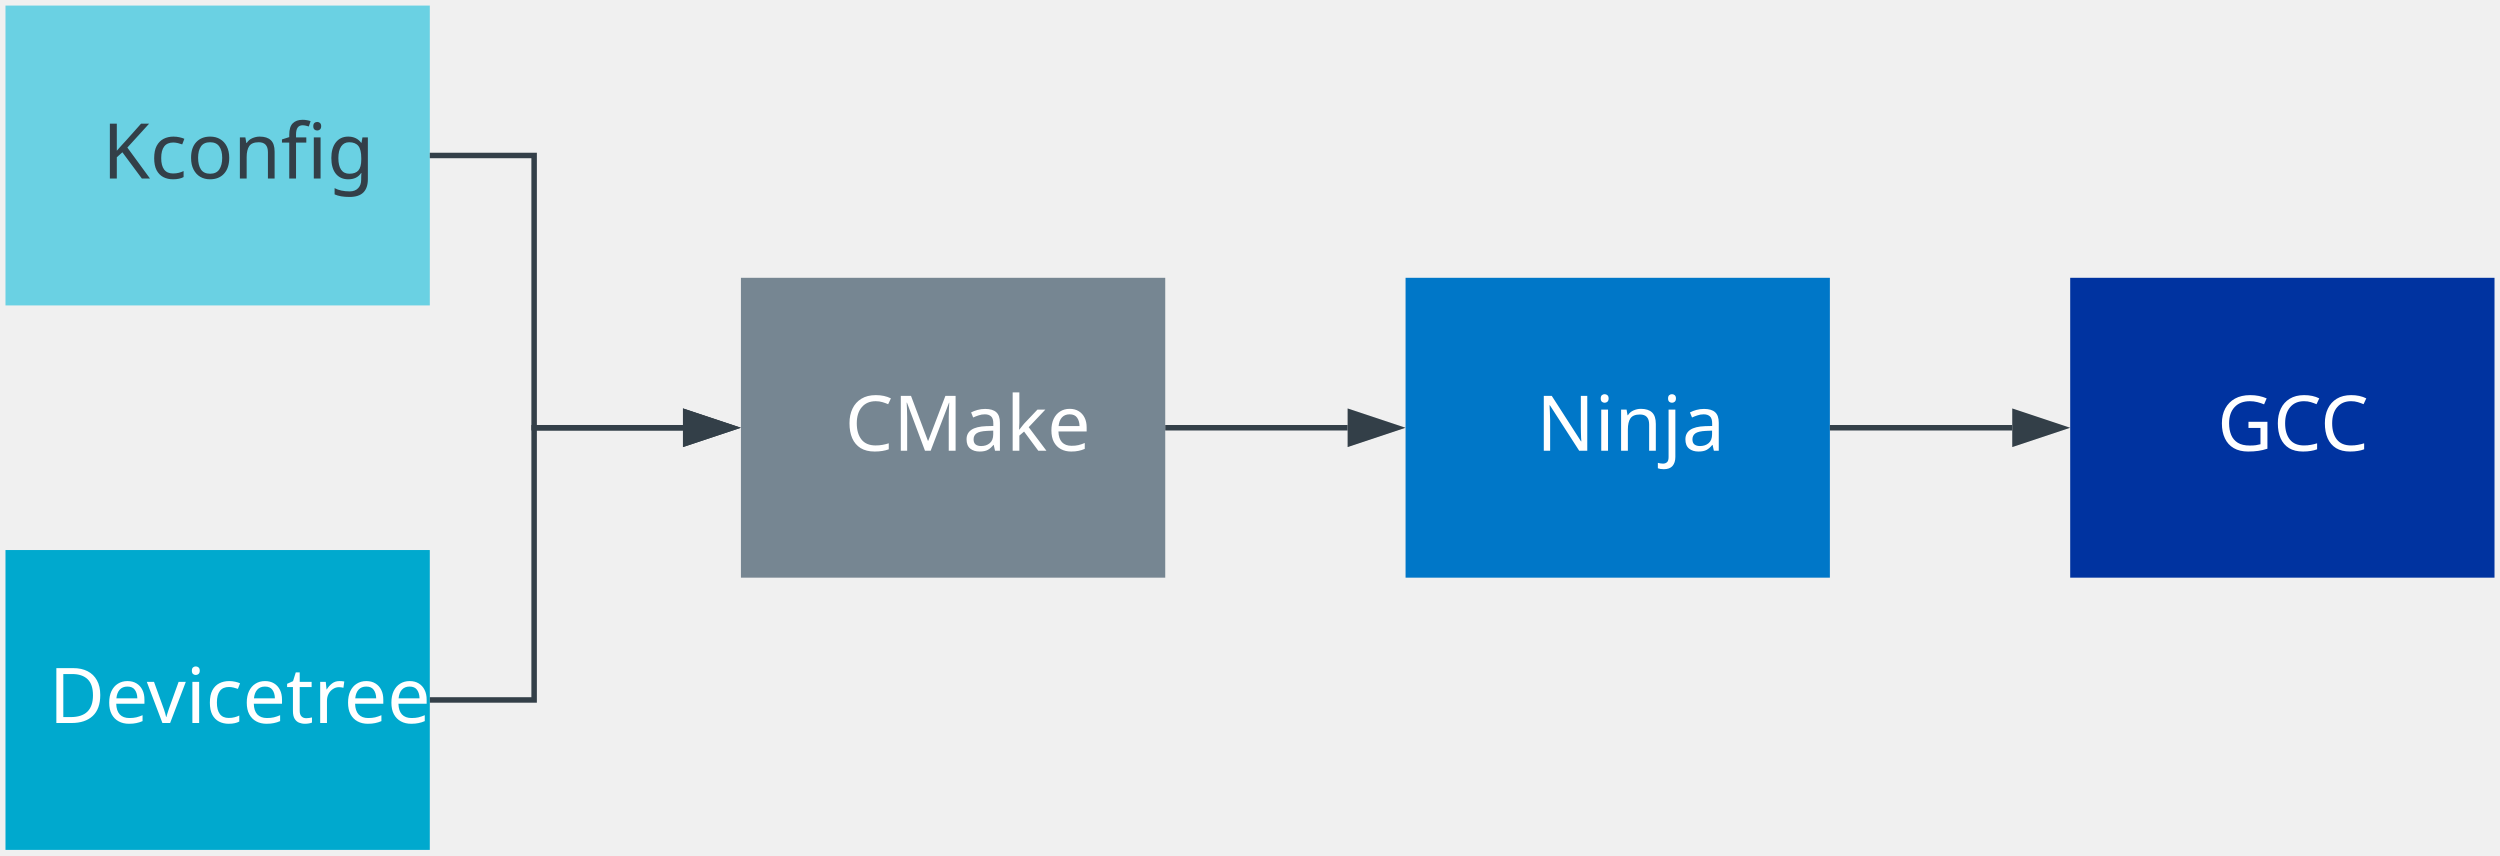
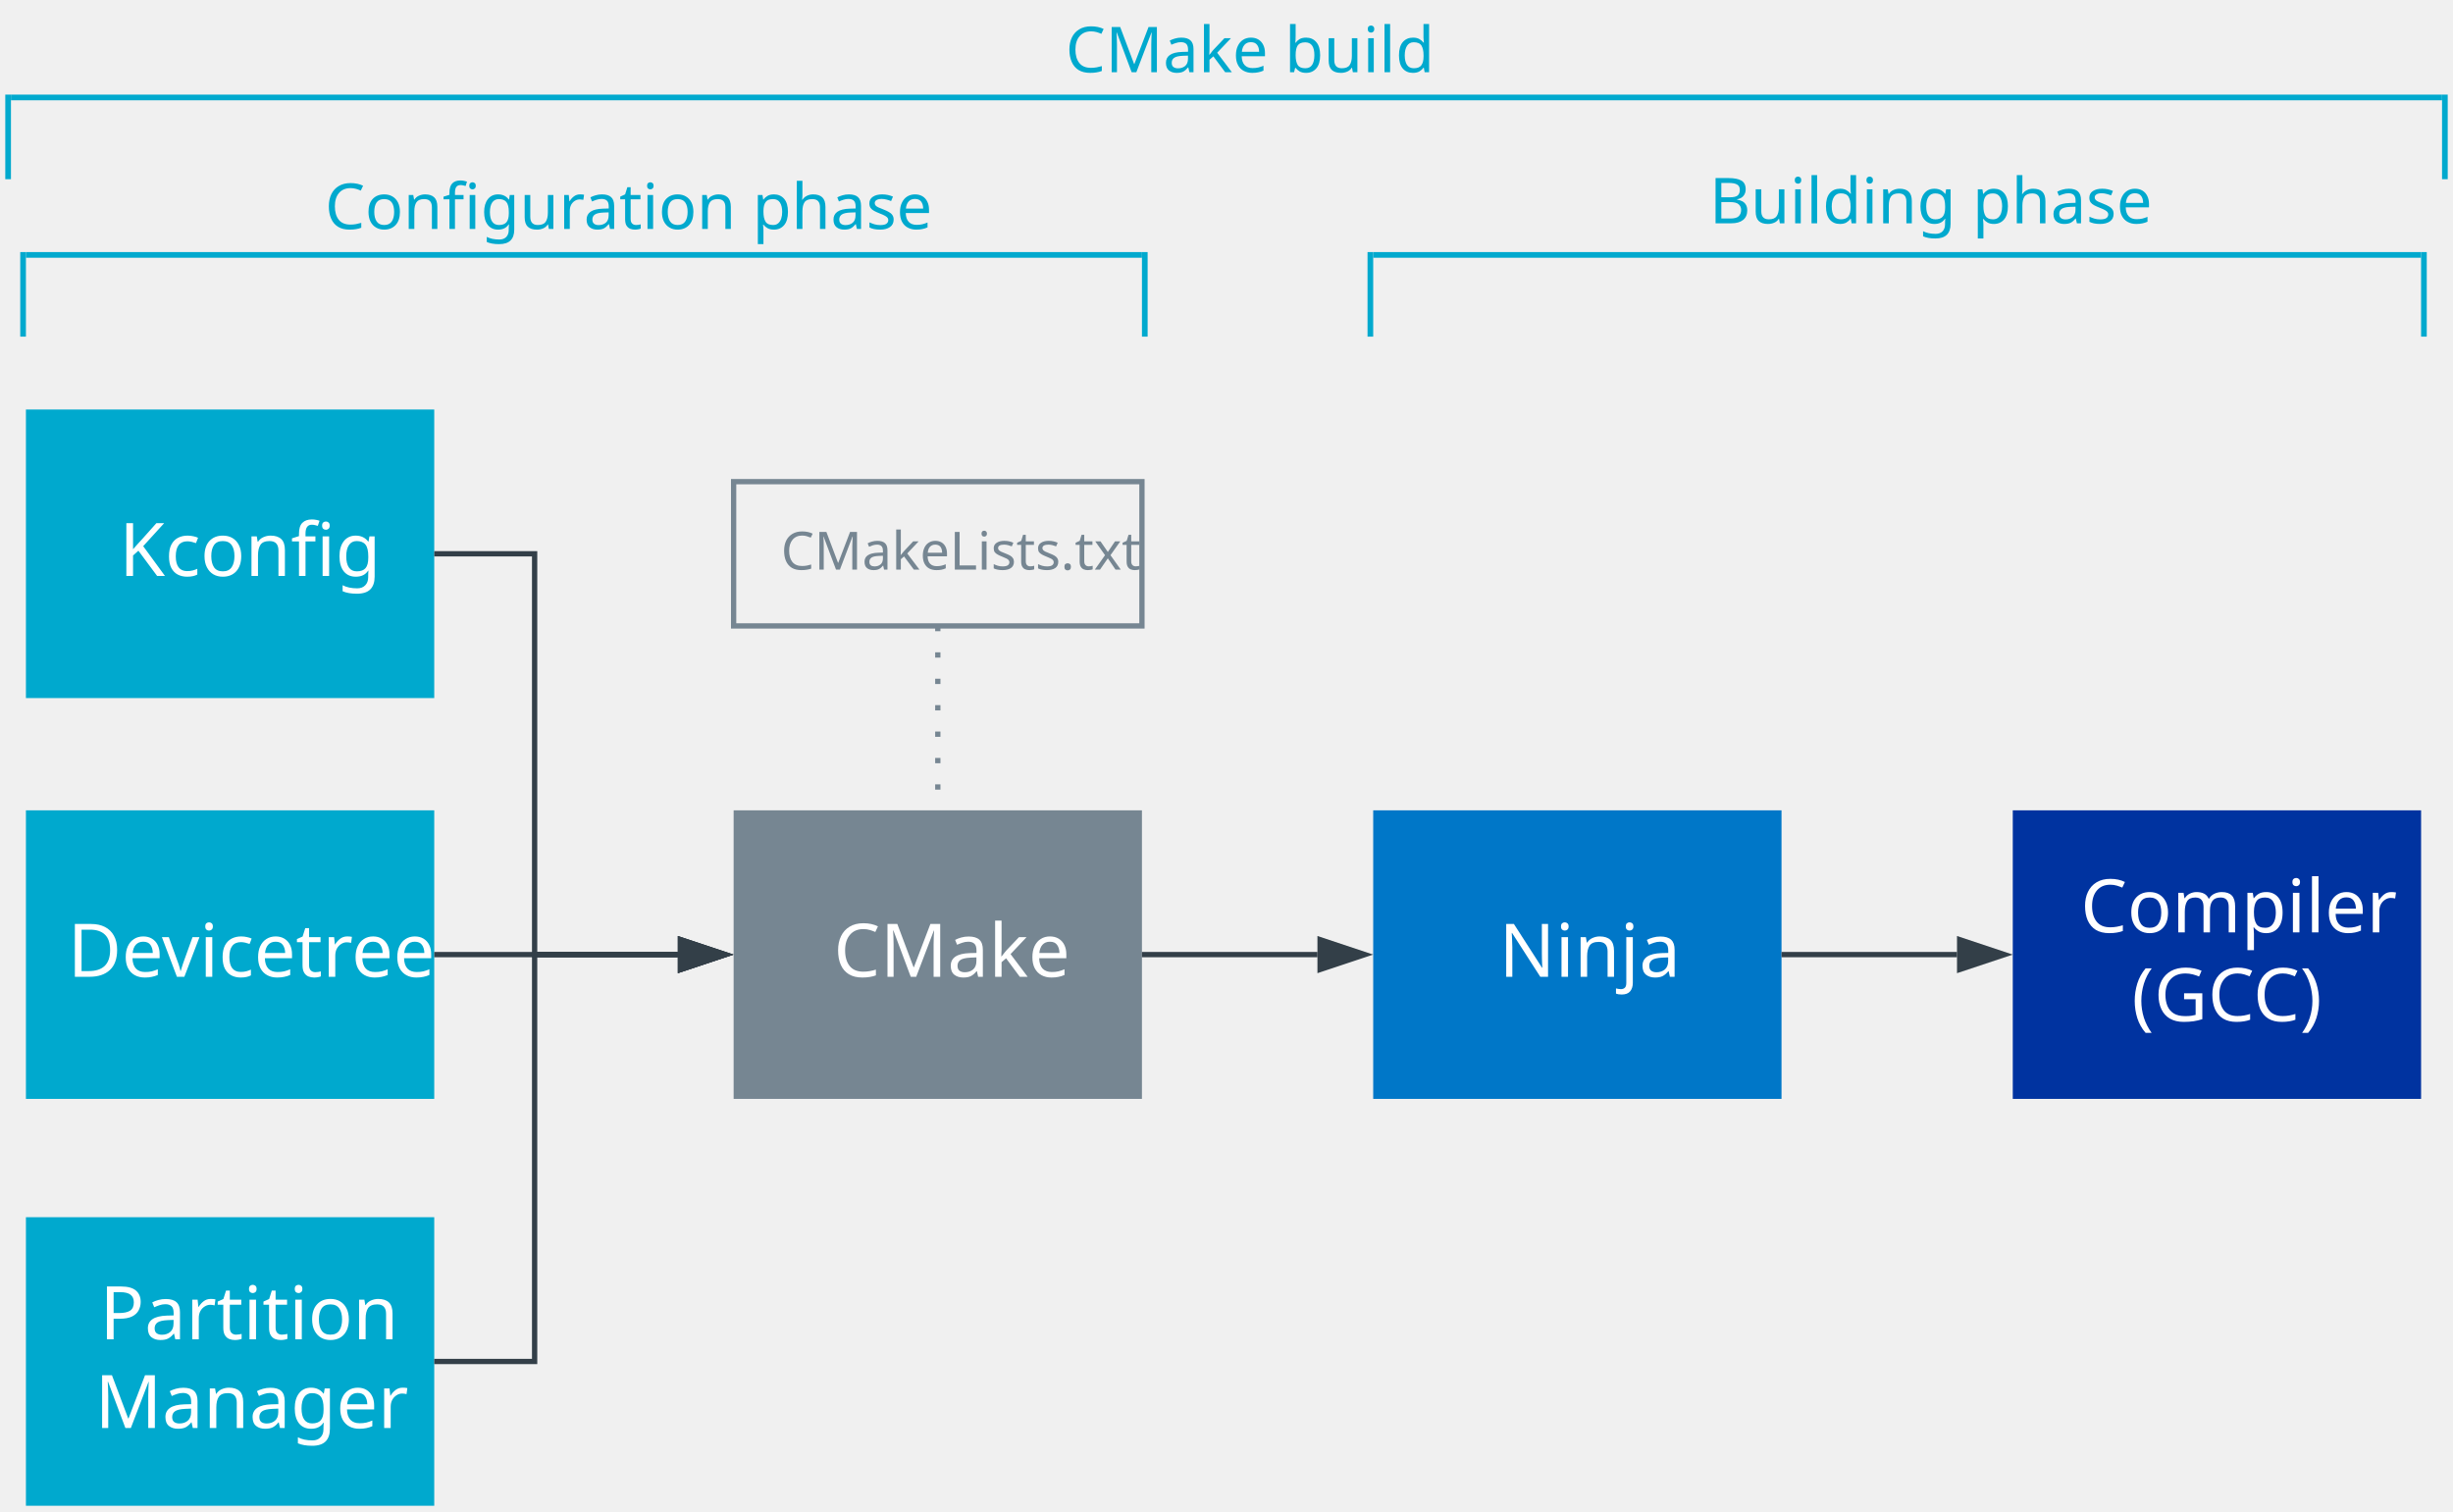
- <svg xmlns="http://www.w3.org/2000/svg" xmlns:xlink="http://www.w3.org/1999/xlink" width="6.327in" height="2.165in" viewBox="0 0 455.543 155.853" xml:space="preserve" color-interpolation-filters="sRGB" class="st10">
+ <svg xmlns="http://www.w3.org/2000/svg" xmlns:xlink="http://www.w3.org/1999/xlink" width="6.451in" height="3.974in" viewBox="0 0 464.495 286.121" xml:space="preserve" color-interpolation-filters="sRGB" class="st14">
  <style type="text/css">
	
- 		.st1 {fill:#6ad1e3;stroke:none;stroke-width:1}
- 		.st2 {fill:#333f48;font-family:Calibri;font-size:1.167em}
- 		.st3 {fill:#00a9ce;stroke:none;stroke-width:1}
- 		.st4 {fill:#ffffff;font-family:Calibri;font-size:1.167em}
- 		.st5 {marker-end:url(#mrkr13-12);stroke:#333f48;stroke-linecap:butt;stroke-width:1}
- 		.st6 {fill:#333f48;fill-opacity:1;stroke:#333f48;stroke-opacity:1;stroke-width:0.284}
- 		.st7 {fill:#768692;stroke:none;stroke-width:1}
- 		.st8 {fill:#0077c8;stroke:none;stroke-width:1}
- 		.st9 {fill:#0033a0;stroke:none;stroke-width:1}
- 		.st10 {fill:none;fill-rule:evenodd;font-size:12px;overflow:visible;stroke-linecap:square;stroke-miterlimit:3}
+ 		.st1 {fill:#00a9ce;stroke:none;stroke-width:1}
+ 		.st2 {fill:#ffffff;font-family:Calibri;font-size:1.167em}
+ 		.st3 {marker-end:url(#mrkr13-12);stroke:#333f48;stroke-linecap:butt;stroke-width:1}
+ 		.st4 {fill:#333f48;fill-opacity:1;stroke:#333f48;stroke-opacity:1;stroke-width:0.284}
+ 		.st5 {fill:#768692;stroke:none;stroke-width:1}
+ 		.st6 {fill:#0077c8;stroke:none;stroke-width:1}
+ 		.st7 {fill:#0033a0;stroke:none;stroke-width:1}
+ 		.st8 {font-size:1em}
+ 		.st9 {fill:none;stroke:#768692;stroke-width:1}
+ 		.st10 {fill:#768692;font-family:Calibri;font-size:0.833em}
+ 		.st11 {stroke:#768692;stroke-dasharray:1,4;stroke-linecap:butt;stroke-width:1}
+ 		.st12 {fill:none;stroke:none;stroke-width:1}
+ 		.st13 {fill:#00a9ce;font-family:Calibri;font-size:1em}
+ 		.st14 {fill:none;fill-rule:evenodd;font-size:12px;overflow:visible;stroke-linecap:square;stroke-miterlimit:3}
	
	</style>
  <defs id="Markers">
    <g id="lend13">
      <path d="M 3 1 L 0 0 L 3 -1 L 3 1 " style="stroke:none" />
    </g>
-     <marker id="mrkr13-12" class="st6" refX="-10.56" orient="auto" markerUnits="strokeWidth" overflow="visible">
+     <marker id="mrkr13-12" class="st4" refX="-10.56" orient="auto" markerUnits="strokeWidth" overflow="visible">
      <use xlink:href="#lend13" transform="scale(-3.52,-3.52) " />
    </marker>
  </defs>
  <g>
-     <g id="shape1693-1" transform="translate(1,-100.213)">
-       <rect x="0" y="101.213" width="77.317" height="54.64" class="st1" />
-       <text x="17.66" y="132.73" class="st2">Kconfig</text>
+     <g id="shape1693-1" transform="translate(4.90885,-153.945)">
+       <rect x="0" y="231.481" width="77.317" height="54.64" class="st1" />
+       <text x="17.66" y="263" class="st2">Kconfig</text>
    </g>
-     <g id="shape1694-4" transform="translate(1,-1)">
-       <rect x="0" y="101.213" width="77.317" height="54.64" class="st3" />
-       <text x="7.91" y="132.73" class="st4">Devicetree</text>
+     <g id="shape1694-4" transform="translate(4.90885,-78.0453)">
+       <rect x="0" y="231.481" width="77.317" height="54.64" class="st1" />
+       <text x="7.91" y="263" class="st2">Devicetree</text>
    </g>
-     <g id="shape1702-7" transform="translate(78.3174,-28.3201)">
-       <path d="M0 155.85 L19.01 155.85 L19.01 106.25 L46.13 106.25" class="st5" />
+     <g id="shape1702-7" transform="translate(82.2263,-98.2788)">
+       <path d="M0 279.03 L46.13 279.03" class="st3" />
    </g>
-     <g id="shape1712-13" transform="translate(78.3174,-127.533)">
-       <path d="M0 155.85 L19.01 155.85 L19.01 205.46 L46.13 205.46" class="st5" />
+     <g id="shape1712-13" transform="translate(82.2263,-181.265)">
+       <path d="M0 286.12 L19.01 286.12 L19.01 362.02 L46.13 362.02" class="st3" />
    </g>
-     <g id="shape1695-18" transform="translate(135.01,-50.6063)">
-       <rect x="0" y="101.213" width="77.317" height="54.64" class="st7" />
-       <text x="18.92" y="132.73" class="st4">CMake</text>
+     <g id="shape1695-18" transform="translate(138.919,-78.0453)">
+       <rect x="0" y="231.481" width="77.317" height="54.64" class="st5" />
+       <text x="18.92" y="263" class="st2">CMake</text>
    </g>
-     <g id="shape1696-21" transform="translate(256.118,-50.6063)">
-       <rect x="0" y="101.213" width="77.317" height="54.64" class="st8" />
-       <text x="23.83" y="132.73" class="st4">Ninja</text>
+     <g id="shape1696-21" transform="translate(260.027,-78.0453)">
+       <rect x="0" y="231.481" width="77.317" height="54.64" class="st6" />
+       <text x="23.83" y="263" class="st2">Ninja</text>
    </g>
-     <g id="shape1697-24" transform="translate(377.226,-50.6063)">
-       <rect x="0" y="101.213" width="77.317" height="54.64" class="st9" />
-       <text x="26.78" y="132.73" class="st4">GCC</text>
+     <g id="shape1697-24" transform="translate(381.135,-78.0453)">
+       <rect x="0" y="231.481" width="77.317" height="54.64" class="st7" />
+       <text x="12.83" y="254.6" class="st2">Compiler <tspan x="22.53" dy="1.2em" class="st8">(GCC)</tspan>
+       </text>
    </g>
-     <g id="shape1713-27" transform="translate(212.328,-70.8398)">
-       <path d="M0 148.77 L33.23 148.77" class="st5" />
+     <g id="shape1713-28" transform="translate(216.237,-98.2788)">
+       <path d="M0 279.03 L33.23 279.03" class="st3" />
    </g>
-     <g id="shape1723-32" transform="translate(333.436,-70.8398)">
-       <path d="M0 148.77 L33.23 148.77" class="st5" />
+     <g id="shape1723-33" transform="translate(337.344,-98.2788)">
+       <path d="M0 279.03 L33.23 279.03" class="st3" />
+     </g>
+     <g id="shape1729-38" transform="translate(138.919,-167.605)">
+       <rect x="0" y="258.801" width="77.317" height="27.32" class="st9" />
+       <text x="8.95" y="275.46" class="st10">CMakeLists.txt</text>
+     </g>
+     <g id="shape1730-41" transform="translate(4.90885,-1)">
+       <rect x="0" y="231.481" width="77.317" height="54.64" class="st1" />
+       <text x="13.98" y="254.6" class="st2">Partition <tspan x="13.07" dy="1.2em" class="st8">Manager</tspan>
+       </text>
+     </g>
+     <g id="shape1733-45" transform="translate(170.491,-167.605)">
+       <path d="M7.09 286.12 L7.09 321.04" class="st11" />
+     </g>
+     <g id="shape1734-48" transform="translate(82.2263,-28.3201)">
+       <path d="M0 286.12 L19.01 286.12 L19.01 209.08 L46.13 209.08" class="st3" />
+     </g>
+     <g id="group1746-53" transform="translate(1,-219.751)">
+       <g id="group1731-54" transform="translate(3.90885,-5.68434E-14)">
+         <g id="shape1724-55" transform="translate(0,-17.5748)">
+           <rect x="0" y="285.047" width="211.328" height="1.074" class="st1" />
+         </g>
+         <g id="shape1726-57" transform="translate(0.196515,-17.5748)">
+           <rect x="0" y="268.009" width="211.328" height="18.112" class="st12" />
+           <text x="56.43" y="280.67" class="st13">Configuration phase</text>
+         </g>
+       </g>
+       <g id="group1732-60" transform="translate(259.027,-1.13687E-13)">
+         <g id="shape1725-61" transform="translate(0,-17.5748)">
+           <rect x="0" y="285.047" width="198.425" height="1.074" class="st1" />
+         </g>
+         <g id="shape1728-63" transform="translate(0,-18.649)">
+           <rect x="0" y="268.009" width="198.425" height="18.112" class="st12" />
+           <text x="63.67" y="280.67" class="st13">Building phase</text>
+         </g>
+       </g>
+       <g id="shape1736-66" transform="translate(1.0742,-47.3894)">
+         <rect x="0" y="285.047" width="460.346" height="1.074" class="st1" />
+       </g>
+       <g id="shape1737-68" transform="translate(1.07421,-47.258)">
+         <rect x="0" y="268.009" width="460.346" height="18.112" class="st12" />
+         <text x="199.69" y="280.67" class="st13">CMake build</text>
+       </g>
+       <g id="shape1740-71" transform="translate(286.121,237.657) rotate(90)">
+         <rect x="0" y="285.047" width="16.016" height="1.074" class="st1" />
+       </g>
+       <g id="shape1741-73" transform="translate(288.956,267.472) rotate(90)">
+         <rect x="0" y="285.047" width="16.016" height="1.074" class="st1" />
+       </g>
+       <g id="shape1742-75" transform="translate(501.358,267.472) rotate(90)">
+         <rect x="0" y="285.047" width="16.016" height="1.074" class="st1" />
+       </g>
+       <g id="shape1743-77" transform="translate(544.074,267.472) rotate(90)">
+         <rect x="0" y="285.047" width="16.016" height="1.074" class="st1" />
+       </g>
+       <g id="shape1744-79" transform="translate(743.573,267.472) rotate(90)">
+         <rect x="0" y="285.047" width="16.016" height="1.074" class="st1" />
+       </g>
+       <g id="shape1745-81" transform="translate(747.542,237.657) rotate(90)">
+         <rect x="0" y="285.047" width="16.016" height="1.074" class="st1" />
+       </g>
    </g>
  </g>
</svg>
